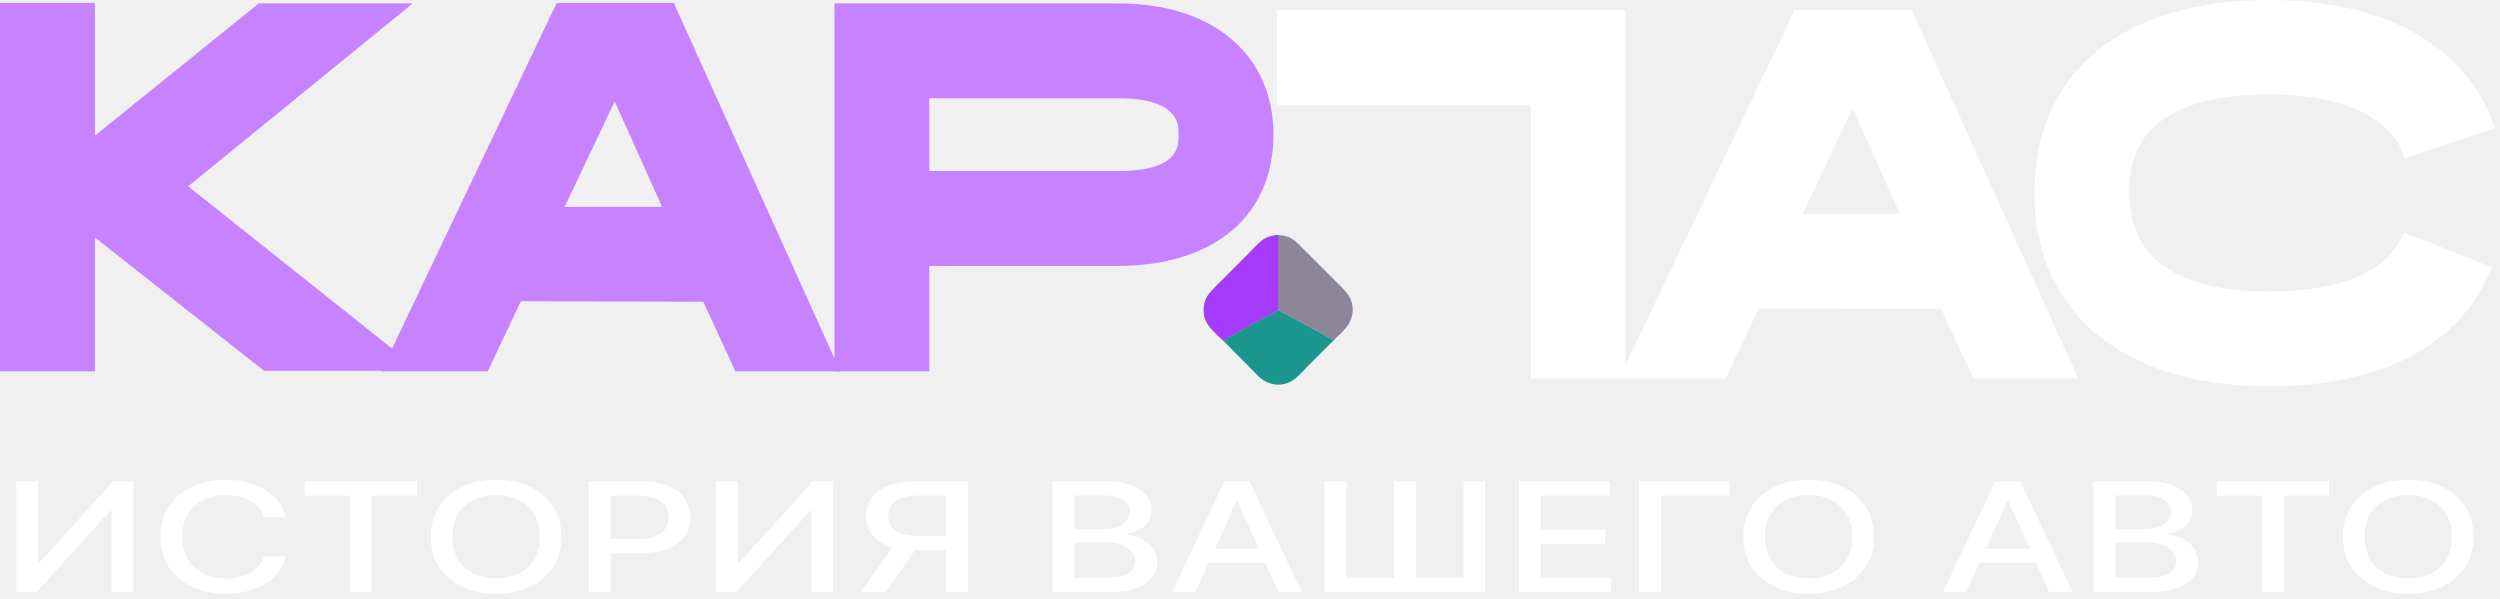
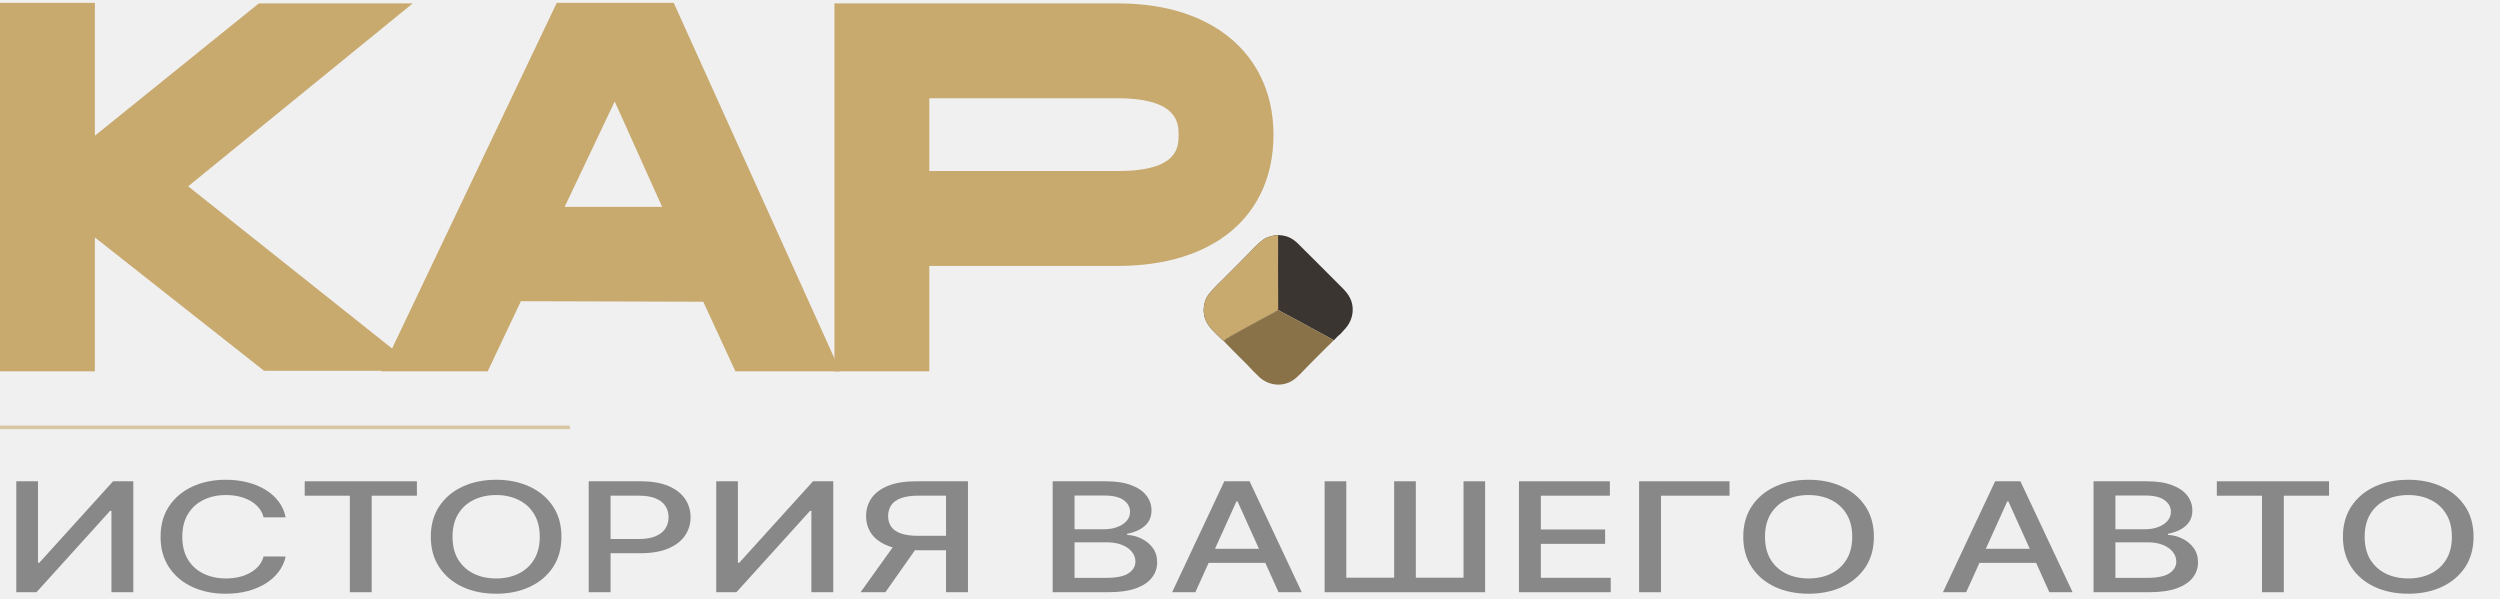
<svg xmlns="http://www.w3.org/2000/svg" width="351" height="84" viewBox="0 0 351 84" fill="none">
-   <path d="M268.398 1.406L291.782 53.132H277.056L272.542 43.364L246.938 43.29L242.276 53.132H227.328L228.234 51.229L251.97 1.406H268.398ZM260.11 15.244L253.08 30.044H266.77L260.11 15.244Z" fill="white" />
-   <path d="M349.862 37.518C345.644 48.322 334.544 54.242 318.634 54.242C309.458 54.242 301.91 52.244 296.212 48.322C289.33 43.586 285.63 36.26 285.63 27.084C285.63 10.138 297.988 0 318.634 0C334.914 0 346.458 6.512 350.306 17.982L337.652 22.2C335.062 14.43 324.628 13.246 318.634 13.246C298.95 13.246 298.95 23.68 298.95 27.084C298.95 36.26 305.61 40.922 318.634 40.922C325.738 40.922 334.766 39.516 337.504 32.634L349.862 37.518Z" fill="white" />
-   <path d="M228.234 51.229V1.406H203.777H179.32V14.726H214.914V53.132H227.328L228.234 51.229Z" fill="white" />
-   <path d="M130.474 37.333V52.133H117.154V0.48H156.966C162.812 0.48 167.696 1.812 171.47 4.402C176.206 7.658 178.796 12.764 178.796 18.907C178.796 30.302 170.434 37.333 156.966 37.333H130.474ZM130.474 13.8V24.012H156.966C165.476 24.012 165.476 20.608 165.476 18.907C165.476 17.427 165.476 13.8 156.966 13.8H130.474Z" fill="#C782FF" />
-   <path d="M94.593 0.406L117.977 52.132H103.251L98.737 42.364L73.133 42.29L68.471 52.132H53.523L78.165 0.406H94.593ZM86.305 14.244L79.275 29.044H92.965L86.305 14.244Z" fill="#C782FF" />
-   <path d="M58.978 52.058H37.074L13.32 33.336V52.132H0V0.406H13.32V19.054L36.334 0.48H57.942L26.418 26.158L58.978 52.058Z" fill="#C782FF" />
-   <path d="M179.445 33C181.299 33.072 181.91 33.871 183.11 35.079L184.548 36.503L187.114 39.07C187.565 39.522 188.02 39.983 188.471 40.432C189.372 41.331 189.964 42.273 189.919 43.601C189.883 44.655 189.428 45.607 188.685 46.348C188.521 46.51 188.208 46.914 188.034 47.029C187.778 47.198 187.403 47.697 187.201 47.825C187.197 47.807 187.165 47.703 187.162 47.701C186.967 47.592 186.61 47.394 186.431 47.296L184.014 45.992C183.552 45.739 183.101 45.468 182.633 45.223L180.881 44.292C180.393 44.033 179.971 43.837 179.512 43.523L179.299 43.617C178.951 43.882 178.514 44.059 178.127 44.273L174.423 46.296C174.029 46.509 172.008 47.599 171.803 47.871C171.77 47.85 171.418 47.527 171.372 47.481C170.184 46.301 169.036 45.425 169 43.586C168.988 42.882 169.227 41.935 169.666 41.365C170.335 40.499 171.255 39.668 172.026 38.893L175.017 35.888C175.753 35.158 176.553 34.226 177.395 33.62C177.892 33.262 178.83 33.017 179.445 33Z" fill="#8D8698" />
-   <path d="M171.803 47.871C171.77 47.85 171.418 47.527 171.372 47.481C170.184 46.301 169.036 45.425 169 43.586C168.988 42.882 169.227 41.935 169.666 41.365C170.335 40.499 171.255 39.668 172.026 38.893L175.017 35.888C175.753 35.158 176.553 34.226 177.395 33.62C177.892 33.262 178.83 33.017 179.445 33C179.469 34.439 179.441 35.882 179.439 37.321L179.462 43.425L179.299 43.617C178.951 43.882 178.514 44.059 178.127 44.273L174.423 46.296C174.029 46.509 172.008 47.599 171.803 47.871Z" fill="#A63BFB" />
-   <path d="M179.299 43.618L179.511 43.523C179.97 43.838 180.392 44.034 180.881 44.293L182.632 45.224C183.1 45.469 183.551 45.74 184.013 45.993L186.43 47.297C186.609 47.395 186.966 47.592 187.162 47.702C187.164 47.704 187.197 47.808 187.2 47.826C186.898 48.15 186.579 48.445 186.263 48.754L184.875 50.139C184.445 50.574 184.027 51.008 183.591 51.435C182.914 52.099 182.214 52.978 181.402 53.468C179.893 54.377 177.978 54.084 176.729 52.869C176.185 52.339 175.636 51.806 175.132 51.236C174.515 50.6 173.858 49.985 173.242 49.35L172.209 48.287C172.1 48.176 171.912 47.967 171.803 47.871C172.007 47.6 174.028 46.51 174.423 46.297L178.127 44.274C178.513 44.06 178.95 43.883 179.299 43.618Z" fill="#1A968F" />
-   <path d="M2.287 67.572H5.329V79.01H5.518L15.875 67.572H18.718V83.146H15.647V71.724H15.458L5.12 83.146H2.287V67.572Z" fill="white" />
-   <path d="M40.107 72.637H37.006C36.886 72.13 36.664 71.684 36.34 71.299C36.015 70.913 35.617 70.586 35.147 70.317C34.676 70.049 34.15 69.846 33.566 69.709C32.99 69.572 32.377 69.504 31.727 69.504C30.555 69.504 29.504 69.73 28.576 70.181C27.655 70.632 26.926 71.293 26.39 72.165C25.86 73.037 25.594 74.102 25.594 75.359C25.594 76.627 25.86 77.697 26.39 78.569C26.926 79.441 27.659 80.1 28.586 80.546C29.514 80.992 30.558 81.215 31.718 81.215C32.36 81.215 32.97 81.149 33.547 81.017C34.13 80.88 34.657 80.68 35.127 80.416C35.598 80.153 35.995 79.831 36.32 79.451C36.651 79.065 36.88 78.624 37.006 78.127L40.107 78.135C39.941 78.901 39.62 79.605 39.143 80.249C38.672 80.888 38.066 81.441 37.324 81.907C36.588 82.368 35.747 82.726 34.799 82.979C33.851 83.233 32.818 83.359 31.698 83.359C29.935 83.359 28.364 83.04 26.986 82.401C25.608 81.757 24.521 80.837 23.726 79.641C22.937 78.444 22.543 77.017 22.543 75.359C22.543 73.697 22.94 72.269 23.736 71.078C24.531 69.882 25.618 68.964 26.996 68.325C28.374 67.681 29.942 67.359 31.698 67.359C32.778 67.359 33.785 67.478 34.719 67.717C35.661 67.95 36.505 68.295 37.254 68.751C38.003 69.202 38.623 69.755 39.113 70.409C39.603 71.058 39.935 71.8 40.107 72.637Z" fill="white" />
-   <path d="M42.779 69.595V67.572H58.534V69.595H52.182V83.146H49.12V69.595H42.779Z" fill="white" />
-   <path d="M78.824 75.359C78.824 77.022 78.427 78.452 77.632 79.648C76.836 80.84 75.746 81.757 74.361 82.401C72.983 83.04 71.415 83.359 69.659 83.359C67.897 83.359 66.323 83.04 64.938 82.401C63.559 81.757 62.473 80.837 61.677 79.641C60.882 78.444 60.485 77.017 60.485 75.359C60.485 73.697 60.882 72.269 61.677 71.078C62.473 69.882 63.559 68.964 64.938 68.325C66.323 67.681 67.897 67.359 69.659 67.359C71.415 67.359 72.983 67.681 74.361 68.325C75.746 68.964 76.836 69.882 77.632 71.078C78.427 72.269 78.824 73.697 78.824 75.359ZM75.783 75.359C75.783 74.092 75.514 73.025 74.977 72.158C74.447 71.286 73.718 70.627 72.791 70.181C71.869 69.73 70.826 69.504 69.659 69.504C68.487 69.504 67.439 69.73 66.518 70.181C65.597 70.627 64.868 71.286 64.331 72.158C63.801 73.025 63.536 74.092 63.536 75.359C63.536 76.627 63.801 77.697 64.331 78.569C64.868 79.435 65.597 80.094 66.518 80.546C67.439 80.992 68.487 81.215 69.659 81.215C70.826 81.215 71.869 80.992 72.791 80.546C73.718 80.094 74.447 79.435 74.977 78.569C75.514 77.697 75.783 76.627 75.783 75.359Z" fill="white" />
-   <path d="M82.654 83.146V67.572H89.91C91.494 67.572 92.806 67.793 93.846 68.234C94.887 68.675 95.665 69.278 96.182 70.044C96.699 70.804 96.958 71.661 96.958 72.614C96.958 73.572 96.696 74.434 96.172 75.2C95.656 75.96 94.874 76.563 93.826 77.01C92.786 77.451 91.477 77.671 89.9 77.671H84.91V75.679H89.622C90.623 75.679 91.434 75.547 92.057 75.283C92.68 75.015 93.137 74.65 93.429 74.188C93.721 73.727 93.866 73.202 93.866 72.614C93.866 72.026 93.721 71.504 93.429 71.048C93.137 70.591 92.677 70.234 92.047 69.975C91.424 69.717 90.603 69.588 89.582 69.588H85.725V83.146H82.654Z" fill="white" />
-   <path d="M100.559 67.572H103.6V79.01H103.789L114.147 67.572H116.99V83.146H113.918V71.724H113.729L103.392 83.146H100.559V67.572Z" fill="white" />
-   <path d="M135.903 83.146H132.822V69.588H128.965C127.958 69.588 127.14 69.704 126.51 69.937C125.88 70.165 125.42 70.495 125.128 70.926C124.837 71.357 124.691 71.866 124.691 72.454C124.691 73.037 124.837 73.537 125.128 73.953C125.42 74.368 125.877 74.685 126.5 74.903C127.123 75.121 127.935 75.23 128.935 75.23H134.154V77.253H128.647C127.077 77.253 125.768 77.053 124.721 76.652C123.68 76.252 122.898 75.691 122.375 74.972C121.858 74.247 121.6 73.407 121.6 72.454C121.6 71.496 121.858 70.652 122.375 69.922C122.892 69.187 123.67 68.612 124.711 68.196C125.758 67.78 127.067 67.572 128.637 67.572H135.903V83.146ZM125.854 76.12H129.253L124.313 83.146H120.824L125.854 76.12Z" fill="white" />
-   <path d="M147.794 83.146V67.572H155.25C156.694 67.572 157.89 67.755 158.838 68.12C159.786 68.48 160.495 68.969 160.965 69.588C161.436 70.201 161.671 70.893 161.671 71.664C161.671 72.312 161.515 72.86 161.204 73.306C160.892 73.747 160.475 74.102 159.951 74.371C159.434 74.634 158.865 74.827 158.242 74.949V75.101C158.918 75.126 159.577 75.293 160.22 75.603C160.869 75.907 161.406 76.34 161.83 76.903C162.254 77.466 162.466 78.15 162.466 78.956C162.466 79.752 162.221 80.467 161.731 81.101C161.247 81.73 160.498 82.229 159.484 82.599C158.47 82.964 157.175 83.146 155.598 83.146H147.794ZM150.866 81.131H155.299C156.77 81.131 157.824 80.913 158.46 80.477C159.096 80.041 159.415 79.496 159.415 78.842C159.415 78.35 159.252 77.899 158.927 77.489C158.603 77.078 158.139 76.751 157.536 76.508C156.939 76.264 156.23 76.143 155.409 76.143H150.866V81.131ZM150.866 74.31H154.981C155.67 74.31 156.29 74.209 156.84 74.006C157.397 73.803 157.837 73.519 158.162 73.154C158.493 72.784 158.659 72.348 158.659 71.846C158.659 71.202 158.364 70.662 157.774 70.226C157.185 69.79 156.28 69.572 155.061 69.572H150.866V74.31Z" fill="white" />
-   <path d="M167.829 83.146H164.569L171.894 67.572H175.443L182.769 83.146H179.509L173.753 70.401H173.594L167.829 83.146ZM168.376 77.048H178.952V79.025H168.376V77.048Z" fill="white" />
-   <path d="M185.977 67.572H189.019V81.108H195.739V67.572H198.78V81.108H205.48V67.572H208.512V83.146H185.977V67.572Z" fill="white" />
-   <path d="M213.263 83.146V67.572H226.026V69.595H216.335V74.34H225.36V76.356H216.335V81.124H226.146V83.146H213.263Z" fill="white" />
-   <path d="M242.823 67.572V69.595H233.201V83.146H230.129V67.572H242.823Z" fill="white" />
-   <path d="M263.093 75.359C263.093 77.022 262.696 78.452 261.901 79.648C261.105 80.84 260.015 81.757 258.63 82.401C257.252 83.04 255.685 83.359 253.929 83.359C252.166 83.359 250.592 83.04 249.207 82.401C247.829 81.757 246.742 80.837 245.947 79.641C245.151 78.444 244.754 77.017 244.754 75.359C244.754 73.697 245.151 72.269 245.947 71.078C246.742 69.882 247.829 68.964 249.207 68.325C250.592 67.681 252.166 67.359 253.929 67.359C255.685 67.359 257.252 67.681 258.63 68.325C260.015 68.964 261.105 69.882 261.901 71.078C262.696 72.269 263.093 73.697 263.093 75.359ZM260.052 75.359C260.052 74.092 259.783 73.025 259.247 72.158C258.716 71.286 257.988 70.627 257.06 70.181C256.139 69.73 255.095 69.504 253.929 69.504C252.756 69.504 251.709 69.73 250.787 70.181C249.866 70.627 249.137 71.286 248.601 72.158C248.071 73.025 247.805 74.092 247.805 75.359C247.805 76.627 248.071 77.697 248.601 78.569C249.137 79.435 249.866 80.094 250.787 80.546C251.709 80.992 252.756 81.215 253.929 81.215C255.095 81.215 256.139 80.992 257.06 80.546C257.988 80.094 258.716 79.435 259.247 78.569C259.783 77.697 260.052 76.627 260.052 75.359Z" fill="white" />
-   <path d="M276.051 83.146H272.79L280.116 67.572H283.665L290.991 83.146H287.73L281.975 70.401H281.816L276.051 83.146ZM276.597 77.048H287.174V79.025H276.597V77.048Z" fill="white" />
-   <path d="M293.931 83.146V67.572H301.386C302.83 67.572 304.026 67.755 304.974 68.12C305.922 68.48 306.631 68.969 307.101 69.588C307.572 70.201 307.807 70.893 307.807 71.664C307.807 72.312 307.651 72.86 307.34 73.306C307.028 73.747 306.611 74.102 306.087 74.371C305.571 74.634 305.001 74.827 304.378 74.949V75.101C305.054 75.126 305.713 75.293 306.356 75.603C307.005 75.907 307.542 76.34 307.966 76.903C308.39 77.466 308.602 78.15 308.602 78.956C308.602 79.752 308.357 80.467 307.867 81.101C307.383 81.73 306.634 82.229 305.62 82.599C304.606 82.964 303.311 83.146 301.734 83.146H293.931ZM297.002 81.131H301.435C302.907 81.131 303.96 80.913 304.596 80.477C305.233 80.041 305.551 79.496 305.551 78.842C305.551 78.35 305.388 77.899 305.064 77.489C304.739 77.078 304.275 76.751 303.672 76.508C303.076 76.264 302.366 76.143 301.545 76.143H297.002V81.131ZM297.002 74.31H301.117C301.806 74.31 302.426 74.209 302.976 74.006C303.533 73.803 303.973 73.519 304.298 73.154C304.629 72.784 304.795 72.348 304.795 71.846C304.795 71.202 304.5 70.662 303.91 70.226C303.321 69.79 302.416 69.572 301.197 69.572H297.002V74.31Z" fill="white" />
-   <path d="M311.241 69.595V67.572H326.997V69.595H320.645V83.146H317.583V69.595H311.241Z" fill="white" />
-   <path d="M347.287 75.359C347.287 77.022 346.889 78.452 346.094 79.648C345.299 80.84 344.209 81.757 342.824 82.401C341.446 83.04 339.878 83.359 338.122 83.359C336.359 83.359 334.786 83.04 333.401 82.401C332.022 81.757 330.935 80.837 330.14 79.641C329.345 78.444 328.947 77.017 328.947 75.359C328.947 73.697 329.345 72.269 330.14 71.078C330.935 69.882 332.022 68.964 333.401 68.325C334.786 67.681 336.359 67.359 338.122 67.359C339.878 67.359 341.446 67.681 342.824 68.325C344.209 68.964 345.299 69.882 346.094 71.078C346.889 72.269 347.287 73.697 347.287 75.359ZM344.245 75.359C344.245 74.092 343.977 73.025 343.44 72.158C342.91 71.286 342.181 70.627 341.253 70.181C340.332 69.73 339.289 69.504 338.122 69.504C336.949 69.504 335.902 69.73 334.981 70.181C334.06 70.627 333.331 71.286 332.794 72.158C332.264 73.025 331.999 74.092 331.999 75.359C331.999 76.627 332.264 77.697 332.794 78.569C333.331 79.435 334.06 80.094 334.981 80.546C335.902 80.992 336.949 81.215 338.122 81.215C339.289 81.215 340.332 80.992 341.253 80.546C342.181 80.094 342.91 79.435 343.44 78.569C343.977 77.697 344.245 76.627 344.245 75.359Z" fill="white" />
+   <path d="M268.398 1.406L291.782 53.132H277.056L272.542 43.364L246.938 43.29L242.276 53.132H227.328L228.234 51.229L251.97 1.406H268.398ZM260.11 15.244L253.08 30.044H266.77L260.11 15.244Z" fill="#F0F0F0" />
+   <path d="M349.862 37.518C345.644 48.322 334.544 54.242 318.634 54.242C309.458 54.242 301.91 52.244 296.212 48.322C289.33 43.586 285.63 36.26 285.63 27.084C285.63 10.138 297.988 0 318.634 0C334.914 0 346.458 6.512 350.306 17.982L337.652 22.2C335.062 14.43 324.628 13.246 318.634 13.246C298.95 13.246 298.95 23.68 298.95 27.084C298.95 36.26 305.61 40.922 318.634 40.922C325.738 40.922 334.766 39.516 337.504 32.634L349.862 37.518Z" fill="#F0F0F0" />
+   <path d="M228.234 51.229V1.406H203.777H179.32V14.726H214.914V53.132H227.328L228.234 51.229Z" fill="#F0F0F0" />
+   <path d="M130.474 37.333V52.133H117.154V0.48H156.966C162.812 0.48 167.696 1.812 171.47 4.402C176.206 7.658 178.796 12.764 178.796 18.907C178.796 30.302 170.434 37.333 156.966 37.333H130.474ZM130.474 13.8V24.012H156.966C165.476 24.012 165.476 20.608 165.476 18.907C165.476 17.427 165.476 13.8 156.966 13.8H130.474Z" fill="#C8A96E" />
+   <path d="M94.593 0.406L117.977 52.132H103.251L98.737 42.364L73.133 42.29L68.471 52.132H53.523L78.165 0.406H94.593ZM86.305 14.244L79.275 29.044H92.965L86.305 14.244Z" fill="#C8A96E" />
+   <path d="M58.978 52.058H37.074L13.32 33.336V52.132H0V0.406H13.32V19.054L36.334 0.48H57.942L26.418 26.158L58.978 52.058Z" fill="#C8A96E" />
+   <path d="M179.445 33C181.299 33.072 181.91 33.871 183.11 35.079L184.548 36.503L187.114 39.07C187.565 39.522 188.02 39.983 188.471 40.432C189.372 41.331 189.964 42.273 189.919 43.601C189.883 44.655 189.428 45.607 188.685 46.348C188.521 46.51 188.208 46.914 188.034 47.029C187.778 47.198 187.403 47.697 187.201 47.825C187.197 47.807 187.165 47.703 187.162 47.701C186.967 47.592 186.61 47.394 186.431 47.296L184.014 45.992C183.552 45.739 183.101 45.468 182.633 45.223L180.881 44.292C180.393 44.033 179.971 43.837 179.512 43.523L179.299 43.617C178.951 43.882 178.514 44.059 178.127 44.273L174.423 46.296C174.029 46.509 172.008 47.599 171.803 47.871C171.77 47.85 171.418 47.527 171.372 47.481C170.184 46.301 169.036 45.425 169 43.586C168.988 42.882 169.227 41.935 169.666 41.365C170.335 40.499 171.255 39.668 172.026 38.893L175.017 35.888C175.753 35.158 176.553 34.226 177.395 33.62C177.892 33.262 178.83 33.017 179.445 33Z" fill="#3a3530" />
+   <path d="M171.803 47.871C171.77 47.85 171.418 47.527 171.372 47.481C170.184 46.301 169.036 45.425 169 43.586C168.988 42.882 169.227 41.935 169.666 41.365C170.335 40.499 171.255 39.668 172.026 38.893L175.017 35.888C175.753 35.158 176.553 34.226 177.395 33.62C177.892 33.262 178.83 33.017 179.445 33C179.469 34.439 179.441 35.882 179.439 37.321L179.462 43.425L179.299 43.617C178.951 43.882 178.514 44.059 178.127 44.273L174.423 46.296C174.029 46.509 172.008 47.599 171.803 47.871Z" fill="#C8A96E" />
+   <path d="M179.299 43.618L179.511 43.523C179.97 43.838 180.392 44.034 180.881 44.293L182.632 45.224C183.1 45.469 183.551 45.74 184.013 45.993L186.43 47.297C186.609 47.395 186.966 47.592 187.162 47.702C187.164 47.704 187.197 47.808 187.2 47.826C186.898 48.15 186.579 48.445 186.263 48.754L184.875 50.139C184.445 50.574 184.027 51.008 183.591 51.435C182.914 52.099 182.214 52.978 181.402 53.468C179.893 54.377 177.978 54.084 176.729 52.869C176.185 52.339 175.636 51.806 175.132 51.236C174.515 50.6 173.858 49.985 173.242 49.35L172.209 48.287C172.1 48.176 171.912 47.967 171.803 47.871C172.007 47.6 174.028 46.51 174.423 46.297L178.127 44.274C178.513 44.06 178.95 43.883 179.299 43.618Z" fill="#8a7248" />
+   <line x1="0" y1="60" x2="80" y2="60" stroke="#C8A96E" stroke-width="0.5" opacity="0.6" />
+   <path d="M2.287 67.572H5.329V79.01H5.518L15.875 67.572H18.718V83.146H15.647V71.724H15.458L5.12 83.146H2.287V67.572Z" fill="#888888" />
+   <path d="M40.107 72.637H37.006C36.886 72.13 36.664 71.684 36.34 71.299C36.015 70.913 35.617 70.586 35.147 70.317C34.676 70.049 34.15 69.846 33.566 69.709C32.99 69.572 32.377 69.504 31.727 69.504C30.555 69.504 29.504 69.73 28.576 70.181C27.655 70.632 26.926 71.293 26.39 72.165C25.86 73.037 25.594 74.102 25.594 75.359C25.594 76.627 25.86 77.697 26.39 78.569C26.926 79.441 27.659 80.1 28.586 80.546C29.514 80.992 30.558 81.215 31.718 81.215C32.36 81.215 32.97 81.149 33.547 81.017C34.13 80.88 34.657 80.68 35.127 80.416C35.598 80.153 35.995 79.831 36.32 79.451C36.651 79.065 36.88 78.624 37.006 78.127L40.107 78.135C39.941 78.901 39.62 79.605 39.143 80.249C38.672 80.888 38.066 81.441 37.324 81.907C36.588 82.368 35.747 82.726 34.799 82.979C33.851 83.233 32.818 83.359 31.698 83.359C29.935 83.359 28.364 83.04 26.986 82.401C25.608 81.757 24.521 80.837 23.726 79.641C22.937 78.444 22.543 77.017 22.543 75.359C22.543 73.697 22.94 72.269 23.736 71.078C24.531 69.882 25.618 68.964 26.996 68.325C28.374 67.681 29.942 67.359 31.698 67.359C32.778 67.359 33.785 67.478 34.719 67.717C35.661 67.95 36.505 68.295 37.254 68.751C38.003 69.202 38.623 69.755 39.113 70.409C39.603 71.058 39.935 71.8 40.107 72.637Z" fill="#888888" />
+   <path d="M42.779 69.595V67.572H58.534V69.595H52.182V83.146H49.12V69.595H42.779Z" fill="#888888" />
+   <path d="M78.824 75.359C78.824 77.022 78.427 78.452 77.632 79.648C76.836 80.84 75.746 81.757 74.361 82.401C72.983 83.04 71.415 83.359 69.659 83.359C67.897 83.359 66.323 83.04 64.938 82.401C63.559 81.757 62.473 80.837 61.677 79.641C60.882 78.444 60.485 77.017 60.485 75.359C60.485 73.697 60.882 72.269 61.677 71.078C62.473 69.882 63.559 68.964 64.938 68.325C66.323 67.681 67.897 67.359 69.659 67.359C71.415 67.359 72.983 67.681 74.361 68.325C75.746 68.964 76.836 69.882 77.632 71.078C78.427 72.269 78.824 73.697 78.824 75.359ZM75.783 75.359C75.783 74.092 75.514 73.025 74.977 72.158C74.447 71.286 73.718 70.627 72.791 70.181C71.869 69.73 70.826 69.504 69.659 69.504C68.487 69.504 67.439 69.73 66.518 70.181C65.597 70.627 64.868 71.286 64.331 72.158C63.801 73.025 63.536 74.092 63.536 75.359C63.536 76.627 63.801 77.697 64.331 78.569C64.868 79.435 65.597 80.094 66.518 80.546C67.439 80.992 68.487 81.215 69.659 81.215C70.826 81.215 71.869 80.992 72.791 80.546C73.718 80.094 74.447 79.435 74.977 78.569C75.514 77.697 75.783 76.627 75.783 75.359Z" fill="#888888" />
+   <path d="M82.654 83.146V67.572H89.91C91.494 67.572 92.806 67.793 93.846 68.234C94.887 68.675 95.665 69.278 96.182 70.044C96.699 70.804 96.958 71.661 96.958 72.614C96.958 73.572 96.696 74.434 96.172 75.2C95.656 75.96 94.874 76.563 93.826 77.01C92.786 77.451 91.477 77.671 89.9 77.671H84.91V75.679H89.622C90.623 75.679 91.434 75.547 92.057 75.283C92.68 75.015 93.137 74.65 93.429 74.188C93.721 73.727 93.866 73.202 93.866 72.614C93.866 72.026 93.721 71.504 93.429 71.048C93.137 70.591 92.677 70.234 92.047 69.975C91.424 69.717 90.603 69.588 89.582 69.588H85.725V83.146H82.654Z" fill="#888888" />
+   <path d="M100.559 67.572H103.6V79.01H103.789L114.147 67.572H116.99V83.146H113.918V71.724H113.729L103.392 83.146H100.559V67.572Z" fill="#888888" />
+   <path d="M135.903 83.146H132.822V69.588H128.965C127.958 69.588 127.14 69.704 126.51 69.937C125.88 70.165 125.42 70.495 125.128 70.926C124.837 71.357 124.691 71.866 124.691 72.454C124.691 73.037 124.837 73.537 125.128 73.953C125.42 74.368 125.877 74.685 126.5 74.903C127.123 75.121 127.935 75.23 128.935 75.23H134.154V77.253H128.647C127.077 77.253 125.768 77.053 124.721 76.652C123.68 76.252 122.898 75.691 122.375 74.972C121.858 74.247 121.6 73.407 121.6 72.454C121.6 71.496 121.858 70.652 122.375 69.922C122.892 69.187 123.67 68.612 124.711 68.196C125.758 67.78 127.067 67.572 128.637 67.572H135.903V83.146ZM125.854 76.12H129.253L124.313 83.146H120.824L125.854 76.12Z" fill="#888888" />
+   <path d="M147.794 83.146V67.572H155.25C156.694 67.572 157.89 67.755 158.838 68.12C159.786 68.48 160.495 68.969 160.965 69.588C161.436 70.201 161.671 70.893 161.671 71.664C161.671 72.312 161.515 72.86 161.204 73.306C160.892 73.747 160.475 74.102 159.951 74.371C159.434 74.634 158.865 74.827 158.242 74.949V75.101C158.918 75.126 159.577 75.293 160.22 75.603C160.869 75.907 161.406 76.34 161.83 76.903C162.254 77.466 162.466 78.15 162.466 78.956C162.466 79.752 162.221 80.467 161.731 81.101C161.247 81.73 160.498 82.229 159.484 82.599C158.47 82.964 157.175 83.146 155.598 83.146H147.794ZM150.866 81.131H155.299C156.77 81.131 157.824 80.913 158.46 80.477C159.096 80.041 159.415 79.496 159.415 78.842C159.415 78.35 159.252 77.899 158.927 77.489C158.603 77.078 158.139 76.751 157.536 76.508C156.939 76.264 156.23 76.143 155.409 76.143H150.866V81.131ZM150.866 74.31H154.981C155.67 74.31 156.29 74.209 156.84 74.006C157.397 73.803 157.837 73.519 158.162 73.154C158.493 72.784 158.659 72.348 158.659 71.846C158.659 71.202 158.364 70.662 157.774 70.226C157.185 69.79 156.28 69.572 155.061 69.572H150.866V74.31Z" fill="#888888" />
+   <path d="M167.829 83.146H164.569L171.894 67.572H175.443L182.769 83.146H179.509L173.753 70.401H173.594L167.829 83.146ZM168.376 77.048H178.952V79.025H168.376V77.048Z" fill="#888888" />
+   <path d="M185.977 67.572H189.019V81.108H195.739V67.572H198.78V81.108H205.48V67.572H208.512V83.146H185.977V67.572Z" fill="#888888" />
+   <path d="M213.263 83.146V67.572H226.026V69.595H216.335V74.34H225.36V76.356H216.335V81.124H226.146V83.146H213.263Z" fill="#888888" />
+   <path d="M242.823 67.572V69.595H233.201V83.146H230.129V67.572H242.823Z" fill="#888888" />
+   <path d="M263.093 75.359C263.093 77.022 262.696 78.452 261.901 79.648C261.105 80.84 260.015 81.757 258.63 82.401C257.252 83.04 255.685 83.359 253.929 83.359C252.166 83.359 250.592 83.04 249.207 82.401C247.829 81.757 246.742 80.837 245.947 79.641C245.151 78.444 244.754 77.017 244.754 75.359C244.754 73.697 245.151 72.269 245.947 71.078C246.742 69.882 247.829 68.964 249.207 68.325C250.592 67.681 252.166 67.359 253.929 67.359C255.685 67.359 257.252 67.681 258.63 68.325C260.015 68.964 261.105 69.882 261.901 71.078C262.696 72.269 263.093 73.697 263.093 75.359ZM260.052 75.359C260.052 74.092 259.783 73.025 259.247 72.158C258.716 71.286 257.988 70.627 257.06 70.181C256.139 69.73 255.095 69.504 253.929 69.504C252.756 69.504 251.709 69.73 250.787 70.181C249.866 70.627 249.137 71.286 248.601 72.158C248.071 73.025 247.805 74.092 247.805 75.359C247.805 76.627 248.071 77.697 248.601 78.569C249.137 79.435 249.866 80.094 250.787 80.546C251.709 80.992 252.756 81.215 253.929 81.215C255.095 81.215 256.139 80.992 257.06 80.546C257.988 80.094 258.716 79.435 259.247 78.569C259.783 77.697 260.052 76.627 260.052 75.359Z" fill="#888888" />
+   <path d="M276.051 83.146H272.79L280.116 67.572H283.665L290.991 83.146H287.73L281.975 70.401H281.816L276.051 83.146ZM276.597 77.048H287.174V79.025H276.597V77.048Z" fill="#888888" />
+   <path d="M293.931 83.146V67.572H301.386C302.83 67.572 304.026 67.755 304.974 68.12C305.922 68.48 306.631 68.969 307.101 69.588C307.572 70.201 307.807 70.893 307.807 71.664C307.807 72.312 307.651 72.86 307.34 73.306C307.028 73.747 306.611 74.102 306.087 74.371C305.571 74.634 305.001 74.827 304.378 74.949V75.101C305.054 75.126 305.713 75.293 306.356 75.603C307.005 75.907 307.542 76.34 307.966 76.903C308.39 77.466 308.602 78.15 308.602 78.956C308.602 79.752 308.357 80.467 307.867 81.101C307.383 81.73 306.634 82.229 305.62 82.599C304.606 82.964 303.311 83.146 301.734 83.146H293.931ZM297.002 81.131H301.435C302.907 81.131 303.96 80.913 304.596 80.477C305.233 80.041 305.551 79.496 305.551 78.842C305.551 78.35 305.388 77.899 305.064 77.489C304.739 77.078 304.275 76.751 303.672 76.508C303.076 76.264 302.366 76.143 301.545 76.143H297.002V81.131ZM297.002 74.31H301.117C301.806 74.31 302.426 74.209 302.976 74.006C303.533 73.803 303.973 73.519 304.298 73.154C304.629 72.784 304.795 72.348 304.795 71.846C304.795 71.202 304.5 70.662 303.91 70.226C303.321 69.79 302.416 69.572 301.197 69.572H297.002V74.31Z" fill="#888888" />
+   <path d="M311.241 69.595V67.572H326.997V69.595H320.645V83.146H317.583V69.595H311.241Z" fill="#888888" />
+   <path d="M347.287 75.359C347.287 77.022 346.889 78.452 346.094 79.648C345.299 80.84 344.209 81.757 342.824 82.401C341.446 83.04 339.878 83.359 338.122 83.359C336.359 83.359 334.786 83.04 333.401 82.401C332.022 81.757 330.935 80.837 330.14 79.641C329.345 78.444 328.947 77.017 328.947 75.359C328.947 73.697 329.345 72.269 330.14 71.078C330.935 69.882 332.022 68.964 333.401 68.325C334.786 67.681 336.359 67.359 338.122 67.359C339.878 67.359 341.446 67.681 342.824 68.325C344.209 68.964 345.299 69.882 346.094 71.078C346.889 72.269 347.287 73.697 347.287 75.359ZM344.245 75.359C344.245 74.092 343.977 73.025 343.44 72.158C342.91 71.286 342.181 70.627 341.253 70.181C340.332 69.73 339.289 69.504 338.122 69.504C336.949 69.504 335.902 69.73 334.981 70.181C334.06 70.627 333.331 71.286 332.794 72.158C332.264 73.025 331.999 74.092 331.999 75.359C331.999 76.627 332.264 77.697 332.794 78.569C333.331 79.435 334.06 80.094 334.981 80.546C335.902 80.992 336.949 81.215 338.122 81.215C339.289 81.215 340.332 80.992 341.253 80.546C342.181 80.094 342.91 79.435 343.44 78.569C343.977 77.697 344.245 76.627 344.245 75.359Z" fill="#888888" />
</svg>
